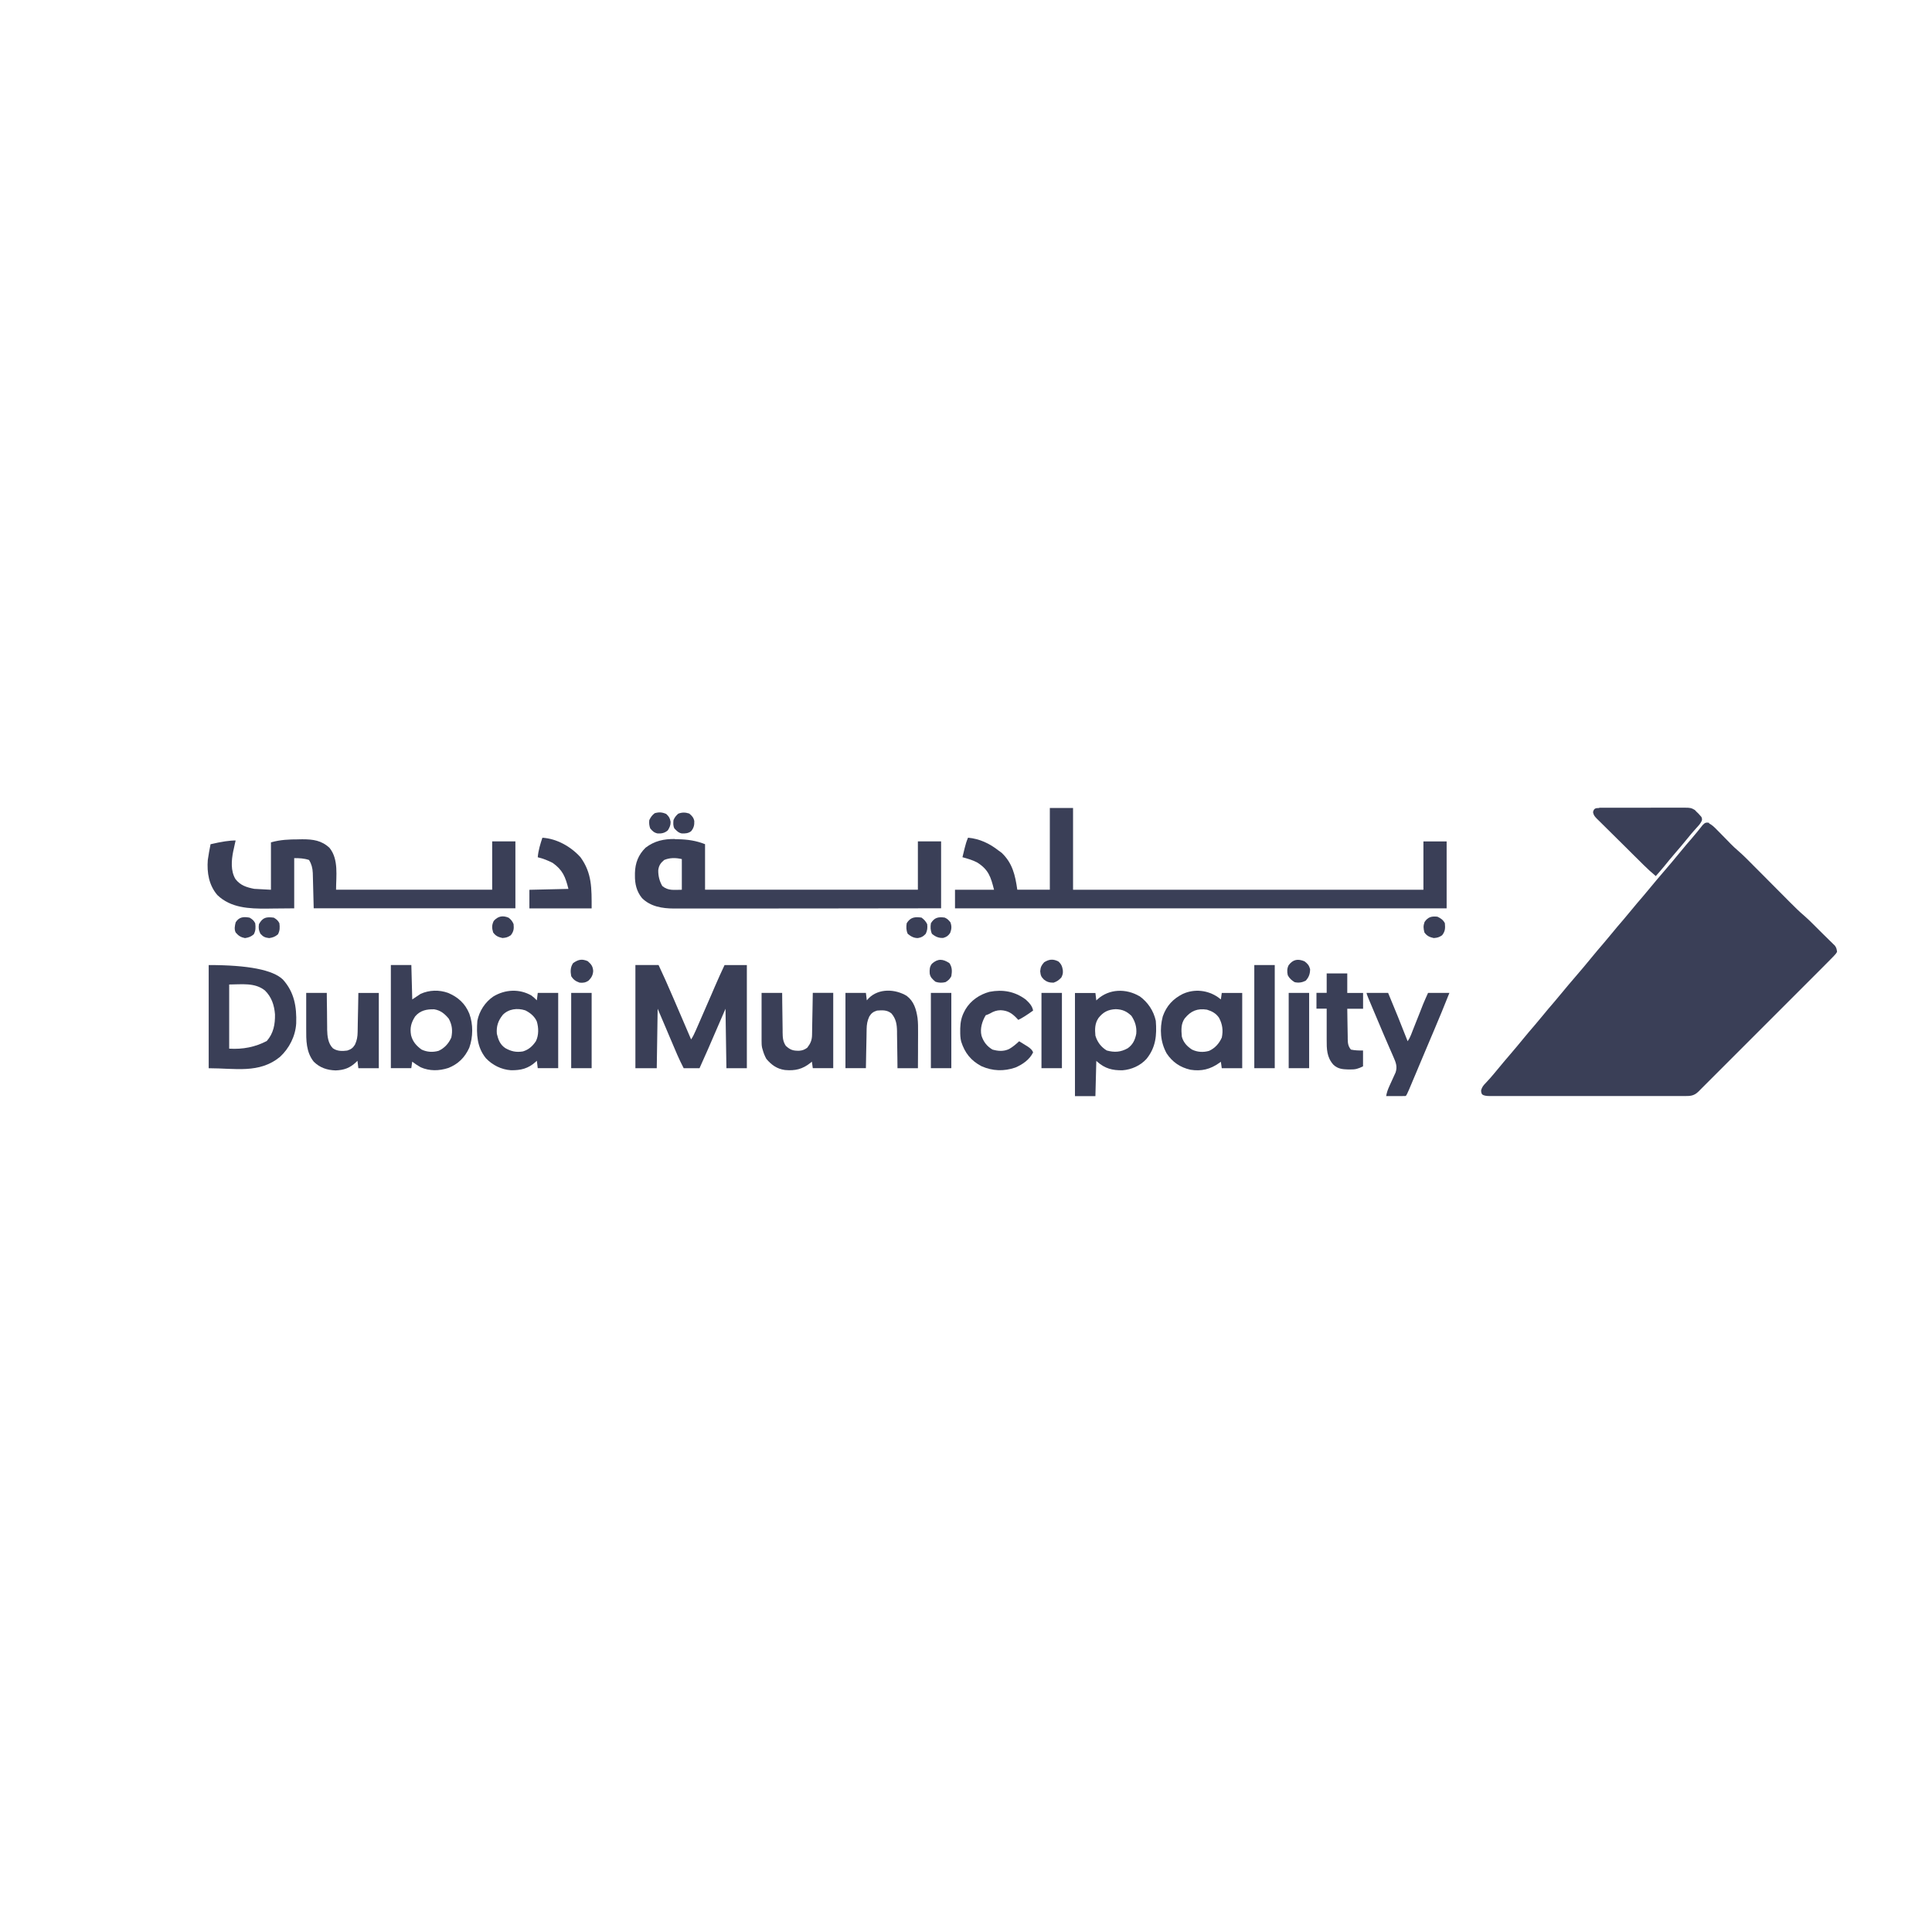
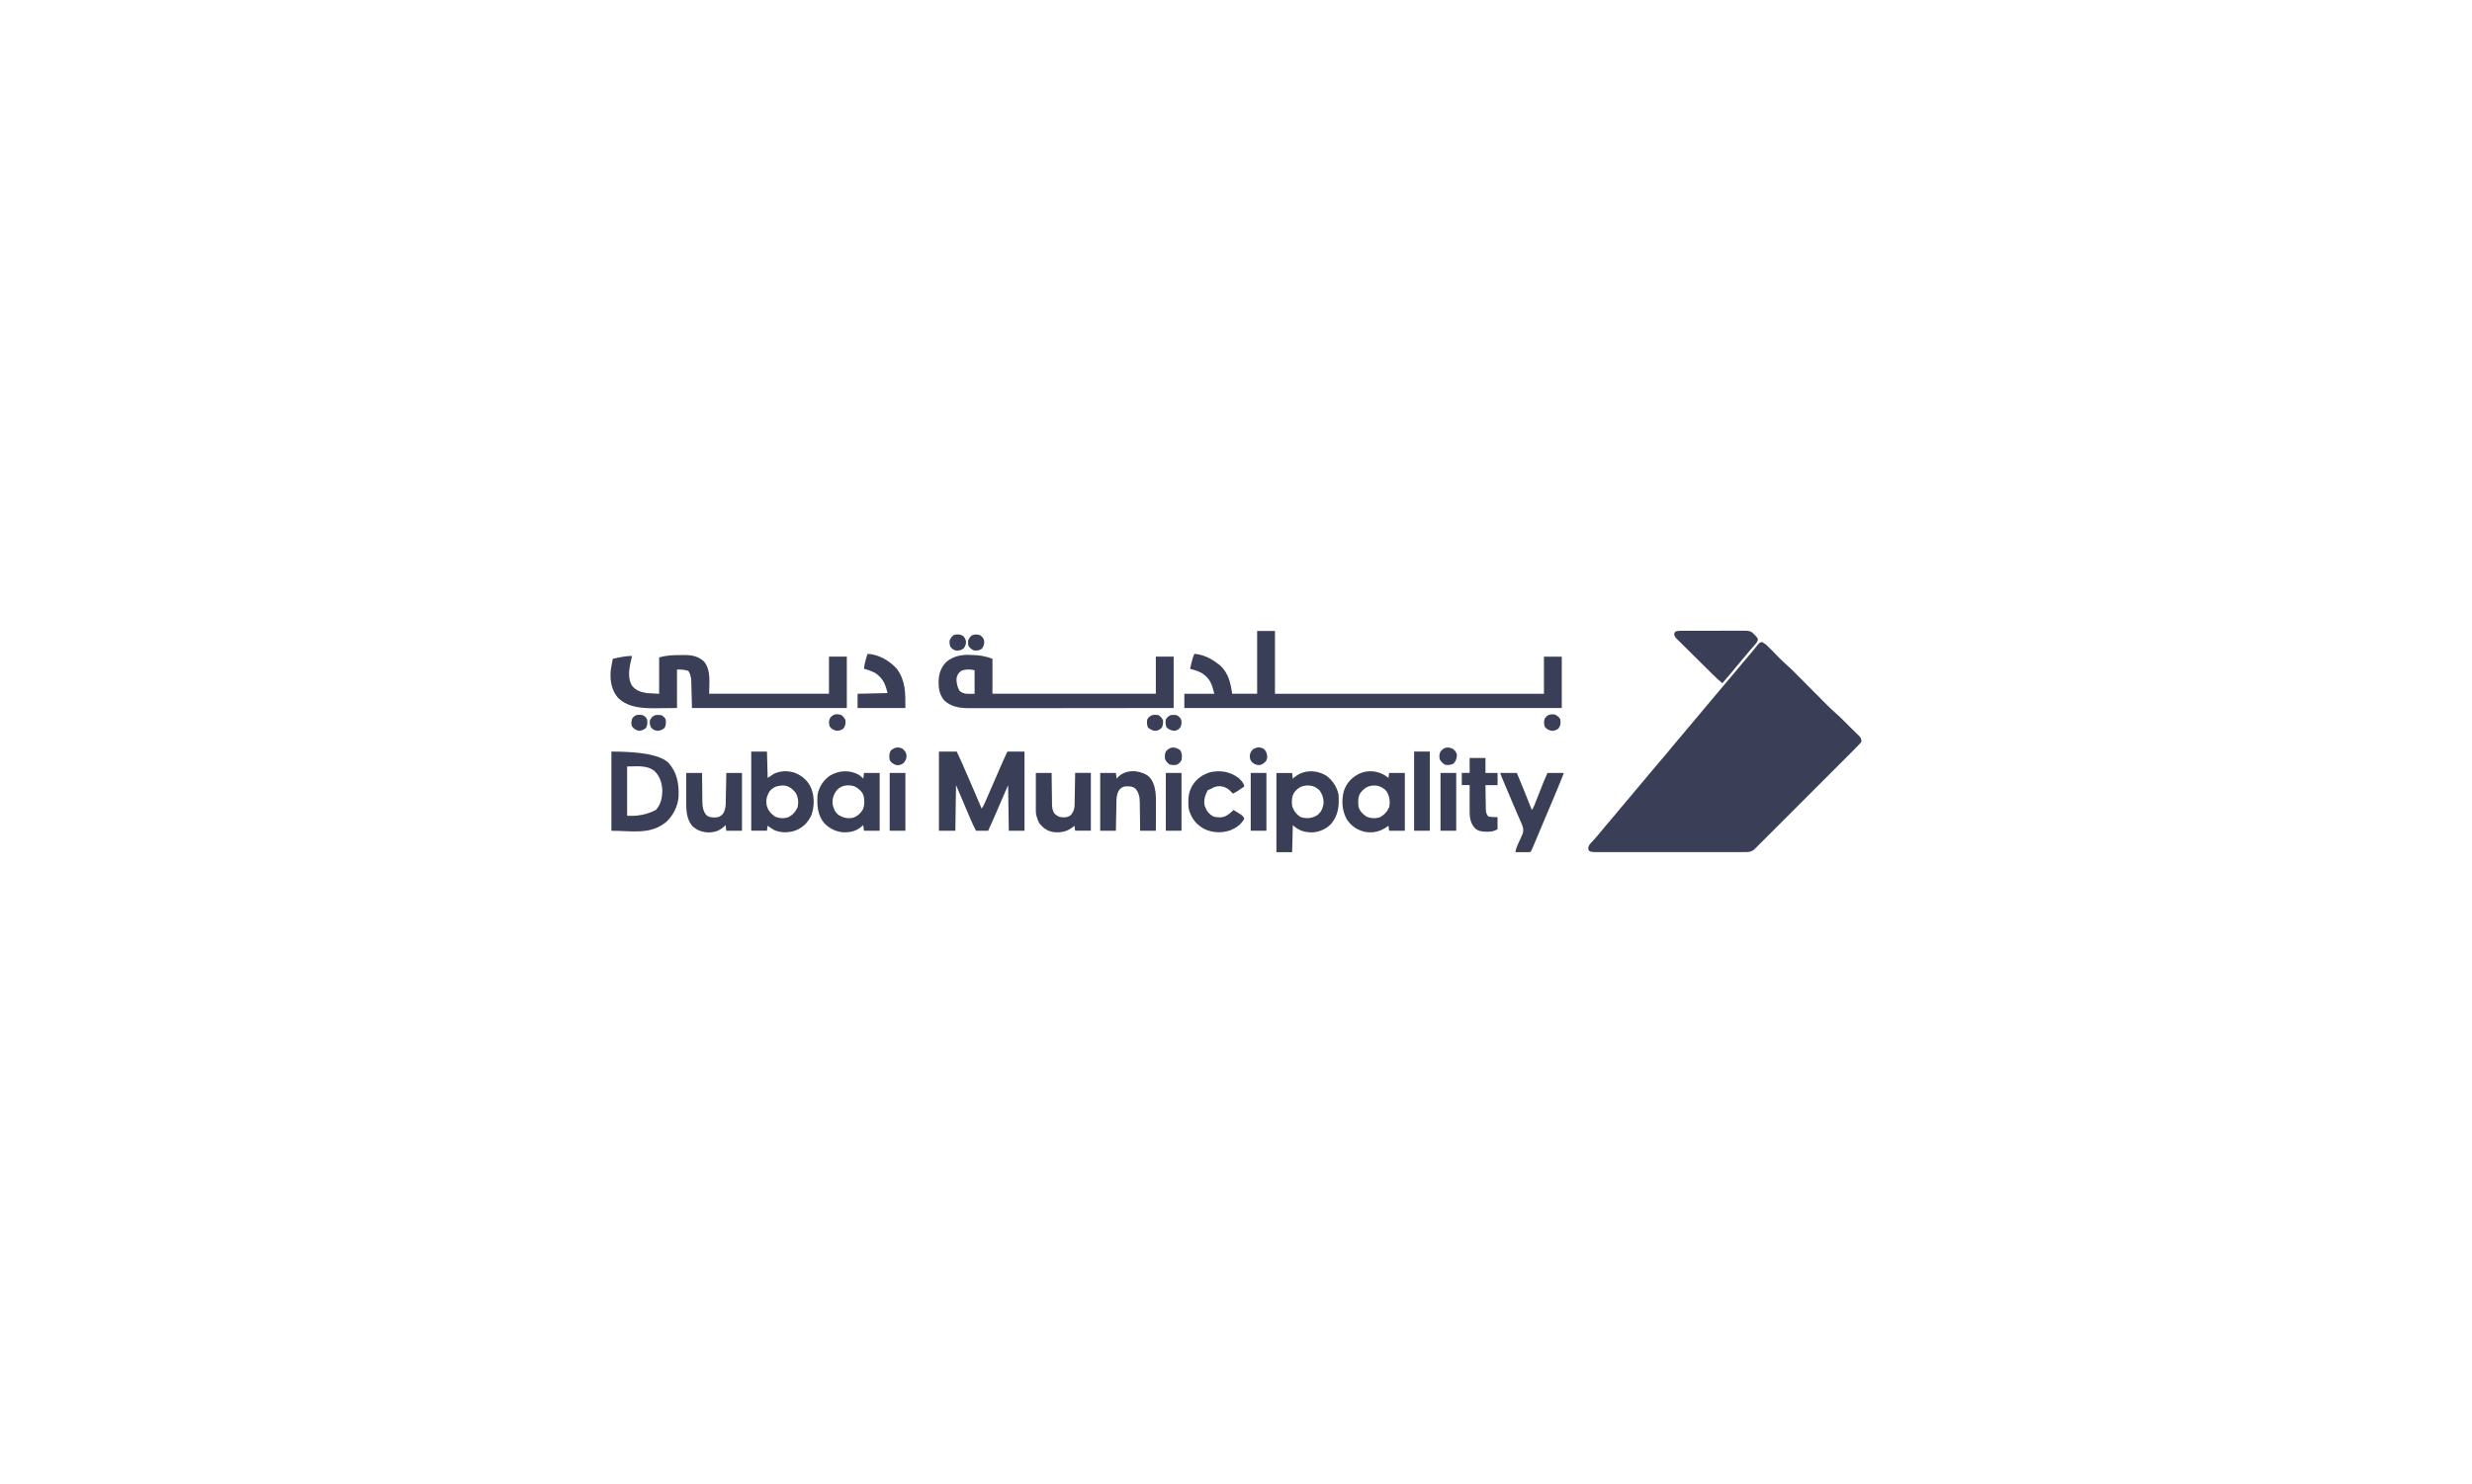
- <svg xmlns="http://www.w3.org/2000/svg" id="Layer_1" data-name="Layer 1" viewBox="0 0 425.2 425.2">
+ <svg xmlns="http://www.w3.org/2000/svg" id="Layer_1" data-name="Layer 1" viewBox="0 0 708.66 425.2">
  <defs>
    <style>
      .cls-1 {
        fill: #3a3f57;
      }
    </style>
  </defs>
-   <path class="cls-1" d="M376.14,181.22c.69.36,1.18.84,1.71,1.39.11.11.22.22.33.33.34.35.69.7,1.03,1.05.34.35.68.7,1.02,1.04.21.22.42.43.63.65.53.54,1.08,1.06,1.66,1.55,1.18,1.02,2.26,2.13,3.35,3.23.41.41.81.82,1.22,1.22,1.01,1.01,2.02,2.02,3.02,3.04.85.86,1.71,1.72,2.56,2.57.4.4.8.8,1.19,1.2,1.08,1.08,2.15,2.15,3.32,3.14.68.59,1.31,1.22,1.95,1.85.14.14.28.28.43.43.3.29.6.59.89.89.3.3.61.6.91.9.44.44.89.87,1.33,1.31.14.13.27.27.42.4.13.13.25.25.38.38q.17.16.34.33c.34.47.41.81.47,1.38q-.19.36-.52.7c-.13.14-.27.28-.41.43q-.25.25-.5.51c-.2.21-.41.42-.61.62-.76.77-1.52,1.54-2.29,2.3-.29.29-.59.59-.88.88-.79.79-1.59,1.59-2.38,2.38-.5.5-.99.99-1.49,1.49-1.73,1.73-3.46,3.46-5.19,5.19-1.61,1.61-3.23,3.23-4.84,4.84-1.38,1.39-2.77,2.77-4.16,4.16-.83.83-1.66,1.66-2.48,2.48-.78.78-1.55,1.56-2.33,2.33-.29.29-.57.57-.86.86-.39.39-.78.78-1.17,1.17-.11.11-.23.23-.34.35-1.05,1.04-1.86,1.04-3.28,1.03q-.28,0-.57,0c-.63,0-1.26,0-1.89,0-.45,0-.9,0-1.35,0-1.23,0-2.45,0-3.68,0-.76,0-1.53,0-2.29,0-2.39,0-4.78,0-7.17,0-.28,0-.55,0-.83,0q-.2,0-.41,0c-2.21,0-4.43,0-6.64,0-2.27,0-4.54,0-6.82,0-1.28,0-2.55,0-3.83,0-1.2,0-2.4,0-3.6,0-.44,0-.88,0-1.32,0-.6,0-1.2,0-1.8,0q-.26,0-.53,0-1.18,0-1.63-.35-.26-.34-.24-.93c.22-.73.48-1.05,1.01-1.59.67-.71,1.31-1.42,1.92-2.17.67-.83,1.35-1.65,2.05-2.47q.14-.17.29-.34c.38-.45.77-.91,1.16-1.36.97-1.14,1.93-2.27,2.87-3.43.81-.99,1.64-1.97,2.48-2.94.62-.72,1.23-1.45,1.83-2.19.8-.99,1.63-1.96,2.47-2.93.62-.72,1.23-1.45,1.83-2.19.9-1.1,1.82-2.18,2.75-3.26,1.28-1.49,2.55-2.98,3.78-4.5.81-.99,1.64-1.97,2.48-2.94.62-.72,1.23-1.45,1.83-2.19.8-.99,1.63-1.96,2.47-2.93.62-.72,1.23-1.45,1.83-2.19.8-.99,1.63-1.96,2.47-2.93.62-.72,1.23-1.45,1.83-2.19.9-1.1,1.82-2.18,2.75-3.26,1.28-1.49,2.55-2.98,3.78-4.5.81-.99,1.64-1.97,2.48-2.93.82-.95,1.6-1.92,2.38-2.91.48-.52.77-.67,1.47-.49Z" />
-   <path class="cls-1" d="M231.05,177.82h5.11v18h77.11v-10.64h5.11v14.73h-108.2v-4.09h8.59c-.72-2.86-1.21-4.41-3.68-5.99-1.03-.55-2.14-.86-3.27-1.17.13-.52.25-1.05.38-1.57q.05-.22.11-.45c.19-.79.41-1.53.74-2.28,2.56.24,4.75,1.28,6.75,2.86.22.16.43.31.65.47,2.39,2.28,2.98,4.92,3.44,8.12h7.16v-18Z" />
-   <path class="cls-1" d="M65.76,184.72c.27,0,.54,0,.81-.01,2.33,0,4.23.26,5.96,1.9,2.04,2.52,1.43,6.24,1.43,9.2h34.36v-10.64h5.11v14.73h-44.39c-.07-2.56-.13-5.13-.2-7.77q-.06-1.64-.82-2.86c-1.1-.37-2.12-.41-3.27-.41v11.05c-1.52.01-3.04.03-4.6.04q-.71,0-1.43.02c-3.88.03-7.95-.14-10.9-3-1.85-2.18-2.3-4.91-2.09-7.69.16-1.17.38-2.32.61-3.48q3.67-.86,5.52-.82-.09.38-.18.77c-.08.36-.15.72-.23,1.07-.04.19-.08.37-.13.57-.39,1.97-.58,4.26.49,6.06,1.08,1.42,2.47,1.84,4.14,2.17,1.21.07,2.43.13,3.68.2v-10.43c2.08-.59,3.96-.66,6.11-.66Z" />
-   <path class="cls-1" d="M148.56,184.7c.21,0,.43,0,.65,0,2.1.04,4,.31,5.96,1.09v10.02h46.84v-10.64h5.11v14.73c-7.69.01-15.39.02-23.08.03-.91,0-1.82,0-2.73,0-.18,0-.36,0-.55,0-2.93,0-5.85,0-8.78.01-3.01,0-6.01,0-9.02.01-1.85,0-3.71,0-5.56,0-1.27,0-2.54,0-3.82,0-.73,0-1.47,0-2.2,0-.8,0-1.59,0-2.39,0q-.34,0-.69,0c-2.54-.01-5.15-.43-7.01-2.3-1.2-1.48-1.58-3.14-1.55-5.02,0-.17,0-.34,0-.51.06-2.2.75-3.99,2.33-5.55,1.96-1.51,4.05-1.95,6.48-1.92ZM146.17,189.27c-.78.65-1.18,1.23-1.3,2.25q-.03,1.9.89,3.48c1.33,1.09,2.53.82,4.3.82v-6.75q-2.19-.52-3.89.2Z" />
-   <path class="cls-1" d="M139.83,212.39h5.11c1.04,2.21,2.04,4.44,3,6.69.14.33.28.66.43.99.43.99.85,1.97,1.27,2.96.07.15.13.3.2.46.75,1.76,1.51,3.51,2.26,5.27.42-.63.72-1.28,1.03-1.98.06-.14.12-.27.18-.41.2-.45.4-.9.59-1.35.14-.31.28-.63.41-.94.68-1.54,1.35-3.07,2.01-4.62.06-.14.12-.27.18-.41.28-.64.55-1.28.83-1.93.68-1.59,1.4-3.16,2.13-4.72h4.91v22.7h-4.5c-.07-4.32-.13-8.64-.2-13.09q-1.5,3.47-3,6.93c-.19.44-.38.88-.57,1.32-.1.22-.19.45-.29.67-.61,1.4-1.23,2.78-1.86,4.17h-3.48c-1.04-1.98-1.88-4.03-2.75-6.09-.23-.54-.46-1.08-.69-1.62-.14-.33-.28-.67-.42-1-.62-1.46-1.24-2.92-1.87-4.38-.07,4.32-.13,8.64-.2,13.09h-4.7v-22.7Z" />
-   <path class="cls-1" d="M45.94,212.39q13,0,16.31,3.18c2.53,2.78,3.06,6.04,2.94,9.65-.16,2.81-1.53,5.51-3.59,7.4-4.55,3.71-9.84,2.48-15.67,2.48v-22.7ZM50.44,216.68v14.11q4.54.29,8.28-1.69c1.48-1.69,1.84-3.67,1.8-5.86-.16-2.04-.74-3.79-2.21-5.25-2.23-1.8-5.17-1.32-7.86-1.32Z" />
-   <path class="cls-1" d="M250.81,219.25c1.82,1.33,3.08,3.2,3.56,5.41.25,3.17.01,5.85-2.05,8.39-1.34,1.48-3.29,2.35-5.27,2.5-2.26.04-3.86-.39-5.57-1.88q-.1-.1-.2-.2c-.07,2.56-.13,5.13-.2,7.77h-4.5v-22.7h4.5c.07.54.13,1.08.2,1.64.09-.08.17-.16.26-.25,2.58-2.33,6.3-2.42,9.27-.66ZM241.73,224.09c-.79,1.17-.78,2.47-.65,3.84.43,1.42,1.23,2.49,2.49,3.26,1.69.47,3.09.38,4.63-.49,1.12-.8,1.61-1.84,1.87-3.18.14-1.49-.25-2.71-1.06-3.95-1.06-1.01-1.96-1.41-3.44-1.47-1.7.07-2.8.64-3.85,1.99Z" />
-   <path class="cls-1" d="M86.03,212.39h4.5q.1,3.75.2,7.57c.61-.4,1.21-.81,1.84-1.23,1.94-.86,4.05-.92,6.05-.21,2.21.94,3.74,2.32,4.67,4.57.87,2.35.83,5.15-.01,7.5-.99,2.16-2.43,3.59-4.63,4.46-2.04.65-4.1.7-6.09-.17-.64-.37-1.25-.78-1.84-1.23-.07.47-.13.94-.2,1.43h-4.5v-22.7ZM91.37,223.69c-.89,1.38-1.19,2.53-.9,4.16.37,1.42,1.16,2.3,2.31,3.14,1.19.56,2.47.64,3.74.28,1.31-.59,2.23-1.63,2.81-2.93.31-1.52.18-2.77-.56-4.14-.88-1.07-1.82-1.86-3.23-2.07-1.65-.04-3.06.25-4.17,1.56Z" />
-   <path class="cls-1" d="M268.11,219.5c.19.15.38.3.58.46.07-.47.13-.94.2-1.43h4.5v16.57h-4.5q-.1-.71-.2-1.43c-.11.08-.22.16-.33.25-2,1.42-3.94,1.89-6.37,1.51-2.24-.51-3.96-1.67-5.23-3.59-1.39-2.51-1.58-5.41-.85-8.16.82-2.31,2.23-3.84,4.39-4.93,2.57-1.18,5.53-.85,7.82.76ZM260.76,224.09c-.88,1.27-.79,2.54-.66,4.05.33,1.27,1.16,2.16,2.25,2.86,1.19.57,2.47.64,3.74.28,1.31-.59,2.23-1.63,2.81-2.93.32-1.58.15-2.91-.61-4.35-.67-.98-1.54-1.45-2.66-1.79-2.09-.33-3.55.27-4.86,1.89Z" />
-   <path class="cls-1" d="M117.01,219.14c.41.32.79.63,1.14,1.02.07-.54.13-1.08.2-1.64h4.5v16.57h-4.5l-.2-1.64c-.09.08-.17.16-.26.25-1.64,1.48-3.25,1.87-5.44,1.84-2.1-.14-4.06-1.11-5.51-2.64-1.97-2.42-2.11-5.26-1.88-8.25.42-2.13,1.69-4.08,3.48-5.32,2.62-1.6,5.8-1.76,8.48-.2ZM110.63,223.39c-1.01,1.25-1.42,2.51-1.28,4.13.31,1.31.71,2.38,1.86,3.15,1.28.73,2.41.97,3.87.73,1.28-.38,2.13-1.16,2.86-2.25.65-1.29.62-2.97.2-4.35-.48-1.11-1.46-1.91-2.54-2.44-1.76-.56-3.67-.33-4.98,1.02Z" />
-   <path class="cls-1" d="M351.97,177.77c.18,0,.36,0,.54,0q.29,0,.59,0c.21,0,.41,0,.62,0,.68,0,1.37,0,2.05,0,.47,0,.95,0,1.42,0,.99,0,1.99,0,2.98,0,1.28,0,2.55,0,3.83-.01.98,0,1.96,0,2.94,0,.47,0,.94,0,1.41,0,.66,0,1.32,0,1.97,0,.19,0,.39,0,.59,0,.87,0,1.34.02,2.09.5q.2.21.41.43c.12.12.25.24.38.36.1.12.21.23.31.35q.16.17.32.35.21.36.15.76c-.24.71-.78,1.22-1.27,1.77-.23.26-.45.52-.68.77-.11.13-.22.25-.34.39-.42.49-.83.99-1.23,1.49-.8.99-1.63,1.96-2.46,2.92-.79.92-1.57,1.86-2.33,2.81-.6.73-1.22,1.44-1.85,2.15-.94-.79-1.85-1.61-2.72-2.48-.12-.12-.24-.24-.36-.36-.39-.39-.78-.77-1.17-1.16-.13-.13-.27-.27-.41-.4-.71-.7-1.41-1.4-2.12-2.11-.58-.58-1.17-1.16-1.76-1.74-.71-.7-1.42-1.4-2.13-2.11-.27-.27-.54-.53-.81-.8-.38-.37-.75-.75-1.13-1.12-.11-.11-.23-.22-.34-.33-.47-.48-.75-.79-.86-1.45.17-.85.57-.92,1.35-.92Z" />
-   <path class="cls-1" d="M199.57,219.19c1.57,1.19,2.07,2.93,2.36,4.81.13,1.06.13,2.12.12,3.19,0,.23,0,.46,0,.69,0,.72,0,1.44-.01,2.16,0,.49,0,.98,0,1.47,0,1.2-.01,2.39-.02,3.59h-4.5c0-.69-.02-1.38-.02-2.09,0-.67-.02-1.34-.03-2.01,0-.47-.01-.93-.02-1.4,0-.67-.02-1.34-.03-2.01,0-.21,0-.41,0-.63-.03-1.52-.21-2.72-1.23-3.92-.96-.79-1.98-.72-3.17-.63-.84.27-1.25.57-1.7,1.3-.44.94-.57,1.74-.59,2.76,0,.19,0,.38-.01.58q0,.31-.01.62c0,.21,0,.42-.01.64-.01.68-.03,1.35-.04,2.03,0,.46-.02.92-.03,1.38-.02,1.12-.04,2.24-.06,3.37h-4.5v-16.57h4.5c.07.54.13,1.08.2,1.64q.2-.23.41-.46c2.23-2.23,5.85-2.06,8.4-.51Z" />
-   <path class="cls-1" d="M67.42,218.52h4.5c0,.69.01,1.37.02,2.08,0,.67.02,1.34.03,2.01,0,.46.01.92.01,1.39,0,.67.01,1.33.02,2,0,.2,0,.41,0,.62.03,1.41.2,3.05,1.27,4.09.94.66,2.05.65,3.15.5.84-.27,1.25-.57,1.7-1.3.44-.94.57-1.74.59-2.76q0-.29.01-.58t.01-.62c0-.21,0-.42.01-.64.01-.68.03-1.35.04-2.03,0-.46.02-.92.03-1.38.02-1.12.04-2.24.06-3.37h4.5v16.57h-4.5q-.1-.81-.2-1.64c-.09.1-.19.19-.29.29-1.36,1.3-2.65,1.76-4.52,1.83-1.87-.06-3.46-.59-4.81-1.92-1.7-2.13-1.67-4.72-1.66-7.33,0-.22,0-.45,0-.68,0-.71,0-1.42,0-2.13,0-.48,0-.97,0-1.45,0-1.18,0-2.36,0-3.55Z" />
-   <path class="cls-1" d="M167.64,218.52h4.5c0,.74.02,1.48.02,2.24,0,.72.02,1.43.03,2.15,0,.5.01,1,.02,1.49,0,.72.02,1.43.03,2.15,0,.22,0,.44,0,.67.02,1.13.06,1.99.71,2.96,1.01.92,1.62,1.09,2.96,1.07.72-.06,1.16-.24,1.75-.66.73-.95,1.04-1.67,1.06-2.85,0-.2,0-.41.01-.62q0-.33.01-.67c0-.23,0-.45.01-.69.01-.72.03-1.45.04-2.17,0-.49.02-.98.03-1.47.02-1.2.04-2.4.06-3.61h4.5v16.57h-4.5q-.1-.71-.2-1.43c-.1.08-.19.16-.29.25-1.76,1.41-3.39,1.8-5.64,1.59-1.75-.24-2.96-1.11-4.09-2.45-.37-.66-.62-1.32-.82-2.05-.04-.12-.07-.24-.11-.37-.12-.55-.12-1.06-.12-1.62,0-.23,0-.47,0-.71,0-.25,0-.5,0-.76,0-.26,0-.52,0-.78,0-.68,0-1.37,0-2.05,0-.7,0-1.4,0-2.09,0-1.37,0-2.74,0-4.1Z" />
-   <path class="cls-1" d="M300.8,218.52h4.7c1.47,3.53,2.92,7.07,4.3,10.64.33-.49.53-.87.74-1.41.06-.16.13-.32.19-.48.07-.17.13-.34.2-.52q.11-.26.21-.53c.22-.56.45-1.13.67-1.69.22-.56.44-1.12.67-1.68.14-.35.28-.7.41-1.05.06-.16.13-.32.19-.49q.08-.21.17-.42c.33-.8.69-1.58,1.04-2.37h4.7c-1.11,2.81-2.26,5.59-3.44,8.37-.25.6-.51,1.19-.76,1.79-.17.41-.35.82-.52,1.23-.64,1.51-1.28,3.02-1.91,4.53-.27.64-.54,1.27-.8,1.91-.17.41-.35.82-.52,1.23-.24.57-.48,1.14-.72,1.71-.07.17-.14.34-.22.52q-.49,1.17-.72,1.4c-.32.02-.64.02-.96.02-.19,0-.39,0-.59,0-.2,0-.41,0-.62,0-.2,0-.41,0-.62,0-.51,0-1.01,0-1.52,0,.13-.77.35-1.4.67-2.11.09-.2.18-.41.28-.62.19-.42.39-.85.58-1.27.09-.2.18-.41.28-.62.08-.18.17-.37.26-.56.44-1.31.06-2.24-.47-3.43-.07-.16-.14-.32-.21-.49-.23-.52-.46-1.05-.69-1.57-.24-.55-.47-1.1-.71-1.65-.16-.38-.32-.75-.49-1.13-.77-1.79-1.53-3.59-2.28-5.39-.2-.48-.4-.97-.61-1.45-.12-.29-.24-.59-.37-.88-.06-.13-.11-.27-.17-.41q-.38-.91-.38-1.14Z" />
-   <path class="cls-1" d="M225.73,219.96c.77.73,1.44,1.38,1.64,2.45q-2.12,1.53-3.27,2.05-.13-.14-.26-.29c-1.07-1.14-2.01-1.77-3.61-1.84-.91.02-1.55.25-2.33.71q-.35.2-.96.4c-.8,1.33-1.29,2.96-.93,4.49.44,1.36,1.19,2.33,2.41,3.06,1.27.36,2.45.45,3.67-.12.83-.47,1.52-1.07,2.21-1.71.47.29.95.59,1.42.88.13.08.27.17.41.25q1.01.64,1.24,1.32c-.77,1.6-2.33,2.67-3.91,3.34-2.52.86-5,.78-7.44-.29-2.32-1.22-3.68-2.92-4.48-5.42-.2-.8-.22-1.58-.21-2.41,0-.17,0-.34,0-.51.04-1.36.26-2.49.9-3.7q.13-.24.26-.49c1.16-1.94,3.11-3.27,5.29-3.85,2.91-.56,5.57-.09,7.95,1.69Z" />
-   <path class="cls-1" d="M292.01,214.23h4.5v4.3h3.48v3.48h-3.48c.02,1.12.03,2.23.05,3.35,0,.38.01.76.02,1.14,0,.55.02,1.09.03,1.64,0,.17,0,.34,0,.51.02.94.08,1.61.71,2.35.93.19,1.71.2,2.66.2v3.48c-1.1.55-1.68.71-2.84.69-.14,0-.29,0-.44,0-1.26-.04-2.25-.13-3.21-1.01-1.51-1.65-1.52-3.5-1.51-5.63,0-.19,0-.39,0-.59,0-.61,0-1.23,0-1.84,0-.42,0-.83,0-1.25,0-1.02,0-2.04,0-3.06h-2.25v-3.48h2.25v-4.3Z" />
-   <path class="cls-1" d="M119.37,184.37c3.17.19,6.29,1.96,8.39,4.3,2.54,3.5,2.45,6.83,2.45,11.25h-13.7v-4.09c2.83-.07,5.67-.13,8.59-.2-.66-2.65-1.27-4.18-3.48-5.73-1.05-.53-2.12-.97-3.27-1.23.12-1.5.55-2.87,1.02-4.3Z" />
-   <path class="cls-1" d="M276.05,212.39h4.5v22.7h-4.5v-22.7Z" />
-   <path class="cls-1" d="M283.62,218.52h4.5v16.57h-4.5v-16.57Z" />
-   <path class="cls-1" d="M229.21,218.52h4.5v16.57h-4.5v-16.57Z" />
-   <path class="cls-1" d="M204.87,218.52h4.5v16.57h-4.5v-16.57Z" />
-   <path class="cls-1" d="M125.71,218.52h4.5v16.57h-4.5v-16.57Z" />
-   <path class="cls-1" d="M232.89,211.57c.67.57.88,1.09,1.02,1.93.05.71,0,.95-.32,1.62-.56.6-.95.89-1.73,1.15-.88,0-1.44-.15-2.12-.69-.63-.63-.72-.95-.81-1.83.08-.92.27-1.3.88-1.98,1.1-.67,1.92-.75,3.07-.2Z" />
-   <path class="cls-1" d="M287.1,211.57c.7.54.98.86,1.23,1.71,0,1.04-.26,1.79-.97,2.56-.8.4-1.55.51-2.43.32-.66-.4-1.15-.83-1.51-1.52-.18-.79-.18-1.49.19-2.22.97-1.29,2.06-1.45,3.49-.85Z" />
-   <path class="cls-1" d="M208.95,211.97c.63.93.6,1.79.42,2.88-.36.66-.65.92-1.28,1.3-.78.18-1.44.17-2.2-.08-.64-.53-1.16-.98-1.28-1.83-.04-.84-.04-1.46.49-2.14,1.31-1.17,2.41-1.08,3.85-.13Z" />
-   <path class="cls-1" d="M129.39,211.57c.76.67,1.09,1.12,1.16,2.13-.06.9-.36,1.45-.99,2.09-.64.46-1.23.56-2.01.47-.87-.31-1.36-.65-1.84-1.43-.19-1.07-.19-1.97.43-2.88,1.17-.79,1.92-.97,3.25-.4Z" />
-   <path class="cls-1" d="M111.96,201.99c.54.43.8.76,1.07,1.39.11,1.02.02,1.64-.61,2.45-.67.45-1.04.55-1.84.61-.91-.2-1.51-.46-2.05-1.23-.29-.97-.31-1.63.14-2.54.93-1.03,1.96-1.26,3.29-.69Z" />
-   <path class="cls-1" d="M316.35,201.75c.74.34,1.26.7,1.64,1.43.1,1.1.09,1.77-.61,2.66-.67.45-1.04.55-1.84.61-.91-.2-1.5-.46-2.05-1.23-.23-.94-.28-1.4.03-2.31.76-1.1,1.53-1.3,2.84-1.16Z" />
-   <path class="cls-1" d="M146.64,179.15c.61.57.8.91.95,1.72.02.75-.22,1.23-.6,1.86-.68.6-1.34.74-2.25.7-.78-.16-1.13-.51-1.64-1.11-.22-.63-.28-1.18-.2-1.84.33-.66.6-1.06,1.19-1.51.95-.27,1.65-.23,2.56.18Z" />
-   <path class="cls-1" d="M60.26,201.96c.6.37.91.6,1.23,1.23.11.91.12,1.62-.32,2.44-.64.54-1.1.7-1.93.83-.92-.12-1.3-.27-1.93-.96-.38-.8-.44-1.24-.32-2.11.84-1.51,1.63-1.63,3.27-1.43Z" />
-   <path class="cls-1" d="M151.69,179.05c.6.5.95.86,1.11,1.64.04.91-.12,1.55-.7,2.25-.61.47-1.28.51-2.04.49-.75-.14-1.12-.57-1.64-1.1-.31-.63-.25-1.15-.2-1.84.27-.62.54-.96,1.05-1.41.85-.33,1.56-.31,2.43-.03Z" />
-   <path class="cls-1" d="M202.83,201.96c.58.45.9.78,1.23,1.43.08.83.04,1.34-.31,2.11-.57.61-.91.8-1.72.95-.91.02-1.58-.37-2.26-.94-.34-.77-.35-1.5-.22-2.33.83-1.33,1.79-1.44,3.27-1.23Z" />
-   <path class="cls-1" d="M54.94,201.96c.6.37.91.6,1.23,1.23.11.91.12,1.62-.32,2.44-.64.54-1.11.7-1.93.83-.93-.18-1.44-.51-2.05-1.23-.36-.72-.19-1.49,0-2.25.76-1.2,1.75-1.26,3.07-1.02Z" />
-   <path class="cls-1" d="M207.94,201.96c.6.27.78.49,1.23,1.02.31.86.27,1.47-.05,2.33-.43.65-.79.89-1.53,1.11-1,.06-1.73-.27-2.49-.91-.34-.77-.35-1.5-.22-2.33.79-1.27,1.64-1.43,3.07-1.23Z" />
+   <path class="cls-1" d="M505.48,184.3c.69.36,1.18.84,1.71,1.39.11.11.22.22.33.33.34.35.69.7,1.03,1.05.34.35.68.7,1.02,1.04.21.22.42.43.63.65.53.54,1.08,1.06,1.66,1.55,1.18,1.02,2.26,2.13,3.35,3.23.41.41.81.82,1.22,1.22,1.01,1.01,2.02,2.02,3.02,3.04.85.86,1.71,1.72,2.56,2.57.4.4.8.8,1.19,1.2,1.08,1.08,2.15,2.15,3.32,3.14.68.59,1.31,1.22,1.95,1.85.14.14.28.28.43.43.3.29.6.59.89.89.3.3.61.6.91.9.44.44.89.87,1.33,1.31.14.13.27.27.42.4.13.13.25.25.38.38q.17.16.34.33c.34.47.41.81.47,1.38q-.19.36-.52.7c-.13.14-.27.28-.41.43q-.25.25-.5.51c-.2.21-.41.42-.61.62-.76.77-1.52,1.54-2.29,2.3-.29.29-.59.59-.88.88-.79.79-1.59,1.59-2.38,2.38-.5.5-.99.99-1.49,1.49-1.73,1.73-3.46,3.46-5.19,5.19-1.61,1.61-3.23,3.23-4.84,4.84-1.38,1.39-2.77,2.77-4.16,4.16-.83.83-1.66,1.66-2.48,2.48-.78.78-1.55,1.56-2.33,2.33-.29.29-.57.57-.86.86-.39.39-.78.78-1.17,1.17-.11.11-.23.23-.34.35-1.05,1.04-1.86,1.04-3.28,1.03q-.28,0-.57,0c-.63,0-1.26,0-1.89,0-.45,0-.9,0-1.35,0-1.23,0-2.45,0-3.68,0-.76,0-1.53,0-2.29,0-2.39,0-4.78,0-7.17,0-.28,0-.55,0-.83,0q-.2,0-.41,0c-2.21,0-4.43,0-6.64,0-2.27,0-4.54,0-6.82,0-1.28,0-2.55,0-3.83,0-1.2,0-2.4,0-3.6,0-.44,0-.88,0-1.32,0-.6,0-1.2,0-1.8,0q-.26,0-.53,0-1.18,0-1.63-.35-.26-.34-.24-.93c.22-.73.48-1.05,1.01-1.59.67-.71,1.31-1.42,1.92-2.17.67-.83,1.35-1.65,2.05-2.47q.14-.17.29-.34c.38-.45.77-.91,1.16-1.36.97-1.14,1.93-2.27,2.87-3.43.81-.99,1.64-1.97,2.48-2.94.62-.72,1.23-1.45,1.83-2.19.8-.99,1.63-1.96,2.47-2.93.62-.72,1.23-1.45,1.83-2.19.9-1.1,1.82-2.18,2.75-3.26,1.28-1.49,2.55-2.98,3.78-4.5.81-.99,1.64-1.97,2.48-2.94.62-.72,1.23-1.45,1.83-2.19.8-.99,1.63-1.96,2.47-2.93.62-.72,1.23-1.45,1.83-2.19.8-.99,1.63-1.96,2.47-2.93.62-.72,1.23-1.45,1.83-2.19.9-1.1,1.82-2.18,2.75-3.26,1.28-1.49,2.55-2.98,3.78-4.5.81-.99,1.64-1.97,2.48-2.93.82-.95,1.6-1.92,2.38-2.91.48-.52.77-.67,1.47-.49Z" />
+   <path class="cls-1" d="M360.39,180.91h5.11v18h77.11v-10.64h5.11v14.73h-108.2v-4.09h8.59c-.72-2.86-1.21-4.41-3.68-5.99-1.03-.55-2.14-.86-3.27-1.17.13-.52.25-1.05.38-1.57q.05-.22.11-.45c.19-.79.41-1.53.74-2.28,2.56.24,4.75,1.28,6.75,2.86.22.16.43.31.65.47,2.39,2.28,2.98,4.92,3.44,8.12h7.16v-18Z" />
+   <path class="cls-1" d="M195.09,187.81c.27,0,.54,0,.81-.01,2.33,0,4.23.26,5.96,1.9,2.04,2.52,1.43,6.24,1.43,9.2h34.36v-10.64h5.11v14.73h-44.39c-.07-2.56-.13-5.13-.2-7.77q-.06-1.64-.82-2.86c-1.1-.37-2.12-.41-3.27-.41v11.05c-1.52.01-3.04.03-4.6.04q-.71,0-1.43.02c-3.88.03-7.95-.14-10.9-3-1.85-2.18-2.3-4.91-2.09-7.69.16-1.17.38-2.32.61-3.48q3.67-.86,5.52-.82-.09.38-.18.77c-.08.36-.15.72-.23,1.07-.04.19-.08.37-.13.57-.39,1.97-.58,4.26.49,6.06,1.08,1.42,2.47,1.84,4.14,2.17,1.21.07,2.43.13,3.68.2v-10.43c2.08-.59,3.96-.66,6.11-.66Z" />
+   <path class="cls-1" d="M277.9,187.79c.21,0,.43,0,.65,0,2.1.04,4,.31,5.96,1.09v10.02h46.84v-10.64h5.11v14.73c-7.69.01-15.39.02-23.08.03-.91,0-1.82,0-2.73,0-.18,0-.36,0-.55,0-2.93,0-5.85,0-8.78.01-3.01,0-6.01,0-9.02.01-1.85,0-3.71,0-5.56,0-1.27,0-2.54,0-3.82,0-.73,0-1.47,0-2.2,0-.8,0-1.59,0-2.39,0q-.34,0-.69,0c-2.54-.01-5.15-.43-7.01-2.3-1.2-1.48-1.58-3.14-1.55-5.02,0-.17,0-.34,0-.51.06-2.2.75-3.99,2.33-5.55,1.96-1.51,4.05-1.95,6.48-1.92ZM275.5,192.36c-.78.65-1.18,1.23-1.3,2.25q-.03,1.9.89,3.48c1.33,1.09,2.53.82,4.3.82v-6.75q-2.19-.52-3.89.2Z" />
+   <path class="cls-1" d="M269.16,215.48h5.11c1.04,2.21,2.04,4.44,3,6.69.14.33.28.66.43.99.43.99.85,1.97,1.27,2.96.07.15.13.3.2.46.75,1.76,1.51,3.51,2.26,5.27.42-.63.72-1.28,1.03-1.98.06-.14.12-.27.18-.41.2-.45.4-.9.59-1.35.14-.31.28-.63.41-.94.68-1.54,1.35-3.07,2.01-4.62.06-.14.12-.27.18-.41.28-.64.55-1.28.83-1.93.68-1.59,1.4-3.16,2.13-4.72h4.91v22.7h-4.5c-.07-4.32-.13-8.64-.2-13.09q-1.5,3.47-3,6.93c-.19.44-.38.88-.57,1.32-.1.22-.19.45-.29.67-.61,1.4-1.23,2.78-1.86,4.17h-3.48c-1.04-1.98-1.88-4.03-2.75-6.09-.23-.54-.46-1.08-.69-1.62-.14-.33-.28-.67-.42-1-.62-1.46-1.24-2.92-1.87-4.38-.07,4.32-.13,8.64-.2,13.09h-4.7v-22.7Z" />
+   <path class="cls-1" d="M175.28,215.48q13,0,16.31,3.18c2.53,2.78,3.06,6.04,2.94,9.65-.16,2.81-1.53,5.51-3.59,7.4-4.55,3.71-9.84,2.48-15.67,2.48v-22.7ZM179.78,219.77v14.11q4.54.29,8.28-1.69c1.48-1.69,1.84-3.67,1.8-5.86-.16-2.04-.74-3.79-2.21-5.25-2.23-1.8-5.17-1.32-7.86-1.32Z" />
+   <path class="cls-1" d="M380.15,222.34c1.82,1.33,3.08,3.2,3.56,5.41.25,3.17.01,5.85-2.05,8.39-1.34,1.48-3.29,2.35-5.27,2.5-2.26.04-3.86-.39-5.57-1.88q-.1-.1-.2-.2c-.07,2.56-.13,5.13-.2,7.77h-4.5v-22.7h4.5c.07.54.13,1.08.2,1.64.09-.08.17-.16.26-.25,2.58-2.33,6.3-2.42,9.27-.66ZM371.06,227.18c-.79,1.17-.78,2.47-.65,3.84.43,1.42,1.23,2.49,2.49,3.26,1.69.47,3.09.38,4.63-.49,1.12-.8,1.61-1.84,1.87-3.18.14-1.49-.25-2.71-1.06-3.95-1.06-1.01-1.96-1.41-3.44-1.47-1.7.07-2.8.64-3.85,1.99Z" />
+   <path class="cls-1" d="M215.37,215.48h4.5q.1,3.75.2,7.57c.61-.4,1.21-.81,1.84-1.23,1.94-.86,4.05-.92,6.05-.21,2.21.94,3.74,2.32,4.67,4.57.87,2.35.83,5.15-.01,7.5-.99,2.16-2.43,3.59-4.63,4.46-2.04.65-4.1.7-6.09-.17-.64-.37-1.25-.78-1.84-1.23-.07.47-.13.94-.2,1.43h-4.5v-22.7ZM220.7,226.78c-.89,1.38-1.19,2.53-.9,4.16.37,1.42,1.16,2.3,2.31,3.14,1.19.56,2.47.64,3.74.28,1.31-.59,2.23-1.63,2.81-2.93.31-1.52.18-2.77-.56-4.14-.88-1.07-1.82-1.86-3.23-2.07-1.65-.04-3.06.25-4.17,1.56Z" />
+   <path class="cls-1" d="M397.45,222.58c.19.15.38.3.58.46.07-.47.13-.94.2-1.43h4.5v16.57h-4.5q-.1-.71-.2-1.43c-.11.08-.22.16-.33.25-2,1.42-3.94,1.89-6.37,1.51-2.24-.51-3.96-1.67-5.23-3.59-1.39-2.51-1.58-5.41-.85-8.16.82-2.31,2.23-3.84,4.39-4.93,2.57-1.18,5.53-.85,7.82.76ZM390.1,227.18c-.88,1.27-.79,2.54-.66,4.05.33,1.27,1.16,2.16,2.25,2.86,1.19.57,2.47.64,3.74.28,1.31-.59,2.23-1.63,2.81-2.93.32-1.58.15-2.91-.61-4.35-.67-.98-1.54-1.45-2.66-1.79-2.09-.33-3.55.27-4.86,1.89Z" />
+   <path class="cls-1" d="M246.34,222.23c.41.32.79.63,1.14,1.02.07-.54.13-1.08.2-1.64h4.5v16.57h-4.5l-.2-1.64c-.09.08-.17.16-.26.25-1.64,1.48-3.25,1.87-5.44,1.84-2.1-.14-4.06-1.11-5.51-2.64-1.97-2.42-2.11-5.26-1.88-8.25.42-2.13,1.69-4.08,3.48-5.32,2.62-1.6,5.8-1.76,8.48-.2ZM239.97,226.48c-1.01,1.25-1.42,2.51-1.28,4.13.31,1.31.71,2.38,1.86,3.15,1.28.73,2.41.97,3.87.73,1.28-.38,2.13-1.16,2.86-2.25.65-1.29.62-2.97.2-4.35-.48-1.11-1.46-1.91-2.54-2.44-1.76-.56-3.67-.33-4.98,1.02Z" />
+   <path class="cls-1" d="M481.31,180.85c.18,0,.36,0,.54,0q.29,0,.59,0c.21,0,.41,0,.62,0,.68,0,1.37,0,2.05,0,.47,0,.95,0,1.42,0,.99,0,1.99,0,2.98,0,1.28,0,2.55,0,3.83-.01.98,0,1.96,0,2.94,0,.47,0,.94,0,1.41,0,.66,0,1.32,0,1.97,0,.19,0,.39,0,.59,0,.87,0,1.34.02,2.09.5q.2.21.41.43c.12.12.25.24.38.36.1.12.21.23.31.35q.16.17.32.35.21.36.15.76c-.24.71-.78,1.22-1.27,1.77-.23.26-.45.52-.68.77-.11.13-.22.25-.34.39-.42.49-.83.99-1.23,1.49-.8.99-1.63,1.96-2.46,2.92-.79.92-1.57,1.86-2.33,2.81-.6.73-1.22,1.44-1.85,2.15-.94-.79-1.85-1.61-2.72-2.48-.12-.12-.24-.24-.36-.36-.39-.39-.78-.77-1.17-1.16-.13-.13-.27-.27-.41-.4-.71-.7-1.41-1.4-2.12-2.11-.58-.58-1.17-1.16-1.76-1.74-.71-.7-1.42-1.4-2.13-2.11-.27-.27-.54-.53-.81-.8-.38-.37-.75-.75-1.13-1.12-.11-.11-.23-.22-.34-.33-.47-.48-.75-.79-.86-1.45.17-.85.57-.92,1.35-.92Z" />
+   <path class="cls-1" d="M328.9,222.28c1.57,1.19,2.07,2.93,2.36,4.81.13,1.06.13,2.12.12,3.19,0,.23,0,.46,0,.69,0,.72,0,1.44-.01,2.16,0,.49,0,.98,0,1.47,0,1.2-.01,2.39-.02,3.59h-4.5c0-.69-.02-1.38-.02-2.09,0-.67-.02-1.34-.03-2.01,0-.47-.01-.93-.02-1.4,0-.67-.02-1.34-.03-2.01,0-.21,0-.41,0-.63-.03-1.52-.21-2.72-1.23-3.92-.96-.79-1.98-.72-3.17-.63-.84.27-1.25.57-1.7,1.3-.44.94-.57,1.74-.59,2.76,0,.19,0,.38-.01.58q0,.31-.01.62c0,.21,0,.42-.01.64-.01.68-.03,1.35-.04,2.03,0,.46-.02.92-.03,1.38-.02,1.12-.04,2.24-.06,3.37h-4.5v-16.57h4.5c.07.54.13,1.08.2,1.64q.2-.23.41-.46c2.23-2.23,5.85-2.06,8.4-.51Z" />
+   <path class="cls-1" d="M196.76,221.61h4.5c0,.69.01,1.37.02,2.08,0,.67.02,1.34.03,2.01,0,.46.01.92.01,1.39,0,.67.01,1.33.02,2,0,.2,0,.41,0,.62.03,1.41.2,3.05,1.27,4.09.94.66,2.05.65,3.15.5.84-.27,1.25-.57,1.7-1.3.44-.94.57-1.74.59-2.76q0-.29.01-.58t.01-.62c0-.21,0-.42.01-.64.01-.68.03-1.35.04-2.03,0-.46.02-.92.03-1.38.02-1.12.04-2.24.06-3.37h4.5v16.57h-4.5q-.1-.81-.2-1.64c-.09.1-.19.19-.29.29-1.36,1.3-2.65,1.76-4.52,1.83-1.87-.06-3.46-.59-4.81-1.92-1.7-2.13-1.67-4.72-1.66-7.33,0-.22,0-.45,0-.68,0-.71,0-1.42,0-2.13,0-.48,0-.97,0-1.45,0-1.18,0-2.36,0-3.55Z" />
+   <path class="cls-1" d="M296.98,221.61h4.5c0,.74.02,1.48.02,2.24,0,.72.02,1.43.03,2.15,0,.5.01,1,.02,1.49,0,.72.02,1.43.03,2.15,0,.22,0,.44,0,.67.02,1.13.06,1.99.71,2.96,1.01.92,1.62,1.09,2.96,1.07.72-.06,1.16-.24,1.75-.66.73-.95,1.04-1.67,1.06-2.85,0-.2,0-.41.01-.62q0-.33.01-.67c0-.23,0-.45.01-.69.01-.72.03-1.45.04-2.17,0-.49.02-.98.03-1.47.02-1.2.04-2.4.06-3.61h4.5v16.57h-4.5q-.1-.71-.2-1.43c-.1.08-.19.16-.29.25-1.76,1.41-3.39,1.8-5.64,1.59-1.75-.24-2.96-1.11-4.09-2.45-.37-.66-.62-1.32-.82-2.05-.04-.12-.07-.24-.11-.37-.12-.55-.12-1.06-.12-1.62,0-.23,0-.47,0-.71,0-.25,0-.5,0-.76,0-.26,0-.52,0-.78,0-.68,0-1.37,0-2.05,0-.7,0-1.4,0-2.09,0-1.37,0-2.74,0-4.1Z" />
+   <path class="cls-1" d="M430.14,221.61h4.7c1.47,3.53,2.92,7.07,4.3,10.64.33-.49.53-.87.74-1.41.06-.16.13-.32.19-.48.07-.17.13-.34.2-.52q.11-.26.21-.53c.22-.56.45-1.13.67-1.69.22-.56.44-1.12.67-1.68.14-.35.28-.7.41-1.05.06-.16.13-.32.19-.49q.08-.21.17-.42c.33-.8.69-1.58,1.04-2.37h4.7c-1.11,2.81-2.26,5.59-3.44,8.37-.25.6-.51,1.19-.76,1.79-.17.41-.35.82-.52,1.23-.64,1.51-1.28,3.02-1.91,4.53-.27.64-.54,1.27-.8,1.91-.17.41-.35.82-.52,1.23-.24.57-.48,1.14-.72,1.71-.07.17-.14.34-.22.52q-.49,1.17-.72,1.4c-.32.02-.64.02-.96.02-.19,0-.39,0-.59,0-.2,0-.41,0-.62,0-.2,0-.41,0-.62,0-.51,0-1.01,0-1.52,0,.13-.77.35-1.4.67-2.11.09-.2.18-.41.28-.62.19-.42.39-.85.58-1.27.09-.2.18-.41.28-.62.08-.18.17-.37.26-.56.44-1.31.06-2.24-.47-3.43-.07-.16-.14-.32-.21-.49-.23-.52-.46-1.05-.69-1.57-.24-.55-.47-1.1-.71-1.65-.16-.38-.32-.75-.49-1.13-.77-1.79-1.53-3.59-2.28-5.39-.2-.48-.4-.97-.61-1.45-.12-.29-.24-.59-.37-.88-.06-.13-.11-.27-.17-.41q-.38-.91-.38-1.14Z" />
+   <path class="cls-1" d="M355.07,223.04c.77.73,1.44,1.38,1.64,2.45q-2.12,1.53-3.27,2.05-.13-.14-.26-.29c-1.07-1.14-2.01-1.77-3.61-1.84-.91.02-1.55.25-2.33.71q-.35.2-.96.4c-.8,1.33-1.29,2.96-.93,4.49.44,1.36,1.19,2.33,2.41,3.06,1.27.36,2.45.45,3.67-.12.83-.47,1.52-1.07,2.21-1.71.47.29.95.59,1.42.88.13.08.27.17.41.25q1.01.64,1.24,1.32c-.77,1.6-2.33,2.67-3.91,3.34-2.52.86-5,.78-7.44-.29-2.32-1.22-3.68-2.92-4.48-5.42-.2-.8-.22-1.58-.21-2.41,0-.17,0-.34,0-.51.04-1.36.26-2.49.9-3.7q.13-.24.26-.49c1.16-1.94,3.11-3.27,5.29-3.85,2.91-.56,5.57-.09,7.95,1.69Z" />
+   <path class="cls-1" d="M421.34,217.32h4.5v4.3h3.48v3.48h-3.48c.02,1.12.03,2.23.05,3.35,0,.38.01.76.02,1.14,0,.55.02,1.09.03,1.64,0,.17,0,.34,0,.51.02.94.08,1.61.71,2.35.93.19,1.71.2,2.66.2v3.48c-1.1.55-1.68.71-2.84.69-.14,0-.29,0-.44,0-1.26-.04-2.25-.13-3.21-1.01-1.51-1.65-1.52-3.5-1.51-5.63,0-.19,0-.39,0-.59,0-.61,0-1.23,0-1.84,0-.42,0-.83,0-1.25,0-1.02,0-2.04,0-3.06h-2.25v-3.48h2.25v-4.3Z" />
+   <path class="cls-1" d="M248.71,187.45c3.17.19,6.29,1.96,8.39,4.3,2.54,3.5,2.45,6.83,2.45,11.25h-13.7v-4.09c2.83-.07,5.67-.13,8.59-.2-.66-2.65-1.27-4.18-3.48-5.73-1.05-.53-2.12-.97-3.27-1.23.12-1.5.55-2.87,1.02-4.3Z" />
+   <path class="cls-1" d="M405.39,215.48h4.5v22.7h-4.5v-22.7Z" />
+   <path class="cls-1" d="M412.96,221.61h4.5v16.57h-4.5v-16.57Z" />
+   <path class="cls-1" d="M358.55,221.61h4.5v16.57h-4.5v-16.57Z" />
+   <path class="cls-1" d="M334.21,221.61h4.5v16.57h-4.5v-16.57Z" />
+   <path class="cls-1" d="M255.05,221.61h4.5v16.57h-4.5v-16.57Z" />
+   <path class="cls-1" d="M362.23,214.66c.67.57.88,1.09,1.02,1.93.05.71,0,.95-.32,1.62-.56.6-.95.89-1.73,1.15-.88,0-1.44-.15-2.12-.69-.63-.63-.72-.95-.81-1.83.08-.92.27-1.3.88-1.98,1.1-.67,1.92-.75,3.07-.2Z" />
+   <path class="cls-1" d="M416.43,214.66c.7.54.98.86,1.23,1.71,0,1.04-.26,1.79-.97,2.56-.8.4-1.55.51-2.43.32-.66-.4-1.15-.83-1.51-1.52-.18-.79-.18-1.49.19-2.22.97-1.29,2.06-1.45,3.49-.85Z" />
+   <path class="cls-1" d="M338.29,215.05c.63.93.6,1.79.42,2.88-.36.66-.65.92-1.28,1.3-.78.18-1.44.17-2.2-.08-.64-.53-1.16-.98-1.28-1.83-.04-.84-.04-1.46.49-2.14,1.31-1.17,2.41-1.08,3.85-.13Z" />
+   <path class="cls-1" d="M258.73,214.66c.76.67,1.09,1.12,1.16,2.13-.06.9-.36,1.45-.99,2.09-.64.46-1.23.56-2.01.47-.87-.31-1.36-.65-1.84-1.43-.19-1.07-.19-1.97.43-2.88,1.17-.79,1.92-.97,3.25-.4Z" />
+   <path class="cls-1" d="M241.29,205.08c.54.43.8.76,1.07,1.39.11,1.02.02,1.64-.61,2.45-.67.45-1.04.55-1.84.61-.91-.2-1.51-.46-2.05-1.23-.29-.97-.31-1.63.14-2.54.93-1.03,1.96-1.26,3.29-.69Z" />
+   <path class="cls-1" d="M445.68,204.84c.74.34,1.26.7,1.64,1.43.1,1.1.09,1.77-.61,2.66-.67.45-1.04.55-1.84.61-.91-.2-1.5-.46-2.05-1.23-.23-.94-.28-1.4.03-2.31.76-1.1,1.53-1.3,2.84-1.16Z" />
+   <path class="cls-1" d="M275.98,182.24c.61.57.8.91.95,1.72.02.75-.22,1.23-.6,1.86-.68.6-1.34.74-2.25.7-.78-.16-1.13-.51-1.64-1.11-.22-.63-.28-1.18-.2-1.84.33-.66.6-1.06,1.19-1.51.95-.27,1.65-.23,2.56.18Z" />
+   <path class="cls-1" d="M189.6,205.04c.6.37.91.6,1.23,1.23.11.91.12,1.62-.32,2.44-.64.54-1.1.7-1.93.83-.92-.12-1.3-.27-1.93-.96-.38-.8-.44-1.24-.32-2.11.84-1.51,1.63-1.63,3.27-1.43Z" />
+   <path class="cls-1" d="M281.03,182.13c.6.5.95.86,1.11,1.64.04.91-.12,1.55-.7,2.25-.61.47-1.28.51-2.04.49-.75-.14-1.12-.57-1.64-1.1-.31-.63-.25-1.15-.2-1.84.27-.62.54-.96,1.05-1.41.85-.33,1.56-.31,2.43-.03Z" />
+   <path class="cls-1" d="M332.16,205.04c.58.45.9.78,1.23,1.43.08.83.04,1.34-.31,2.11-.57.61-.91.8-1.72.95-.91.02-1.58-.37-2.26-.94-.34-.77-.35-1.5-.22-2.33.83-1.33,1.79-1.44,3.27-1.23Z" />
+   <path class="cls-1" d="M184.28,205.04c.6.37.91.6,1.23,1.23.11.91.12,1.62-.32,2.44-.64.54-1.11.7-1.93.83-.93-.18-1.44-.51-2.05-1.23-.36-.72-.19-1.49,0-2.25.76-1.2,1.75-1.26,3.07-1.02Z" />
+   <path class="cls-1" d="M337.28,205.04c.6.27.78.49,1.23,1.02.31.86.27,1.47-.05,2.33-.43.65-.79.89-1.53,1.11-1,.06-1.73-.27-2.49-.91-.34-.77-.35-1.5-.22-2.33.79-1.27,1.64-1.43,3.07-1.23Z" />
</svg>
